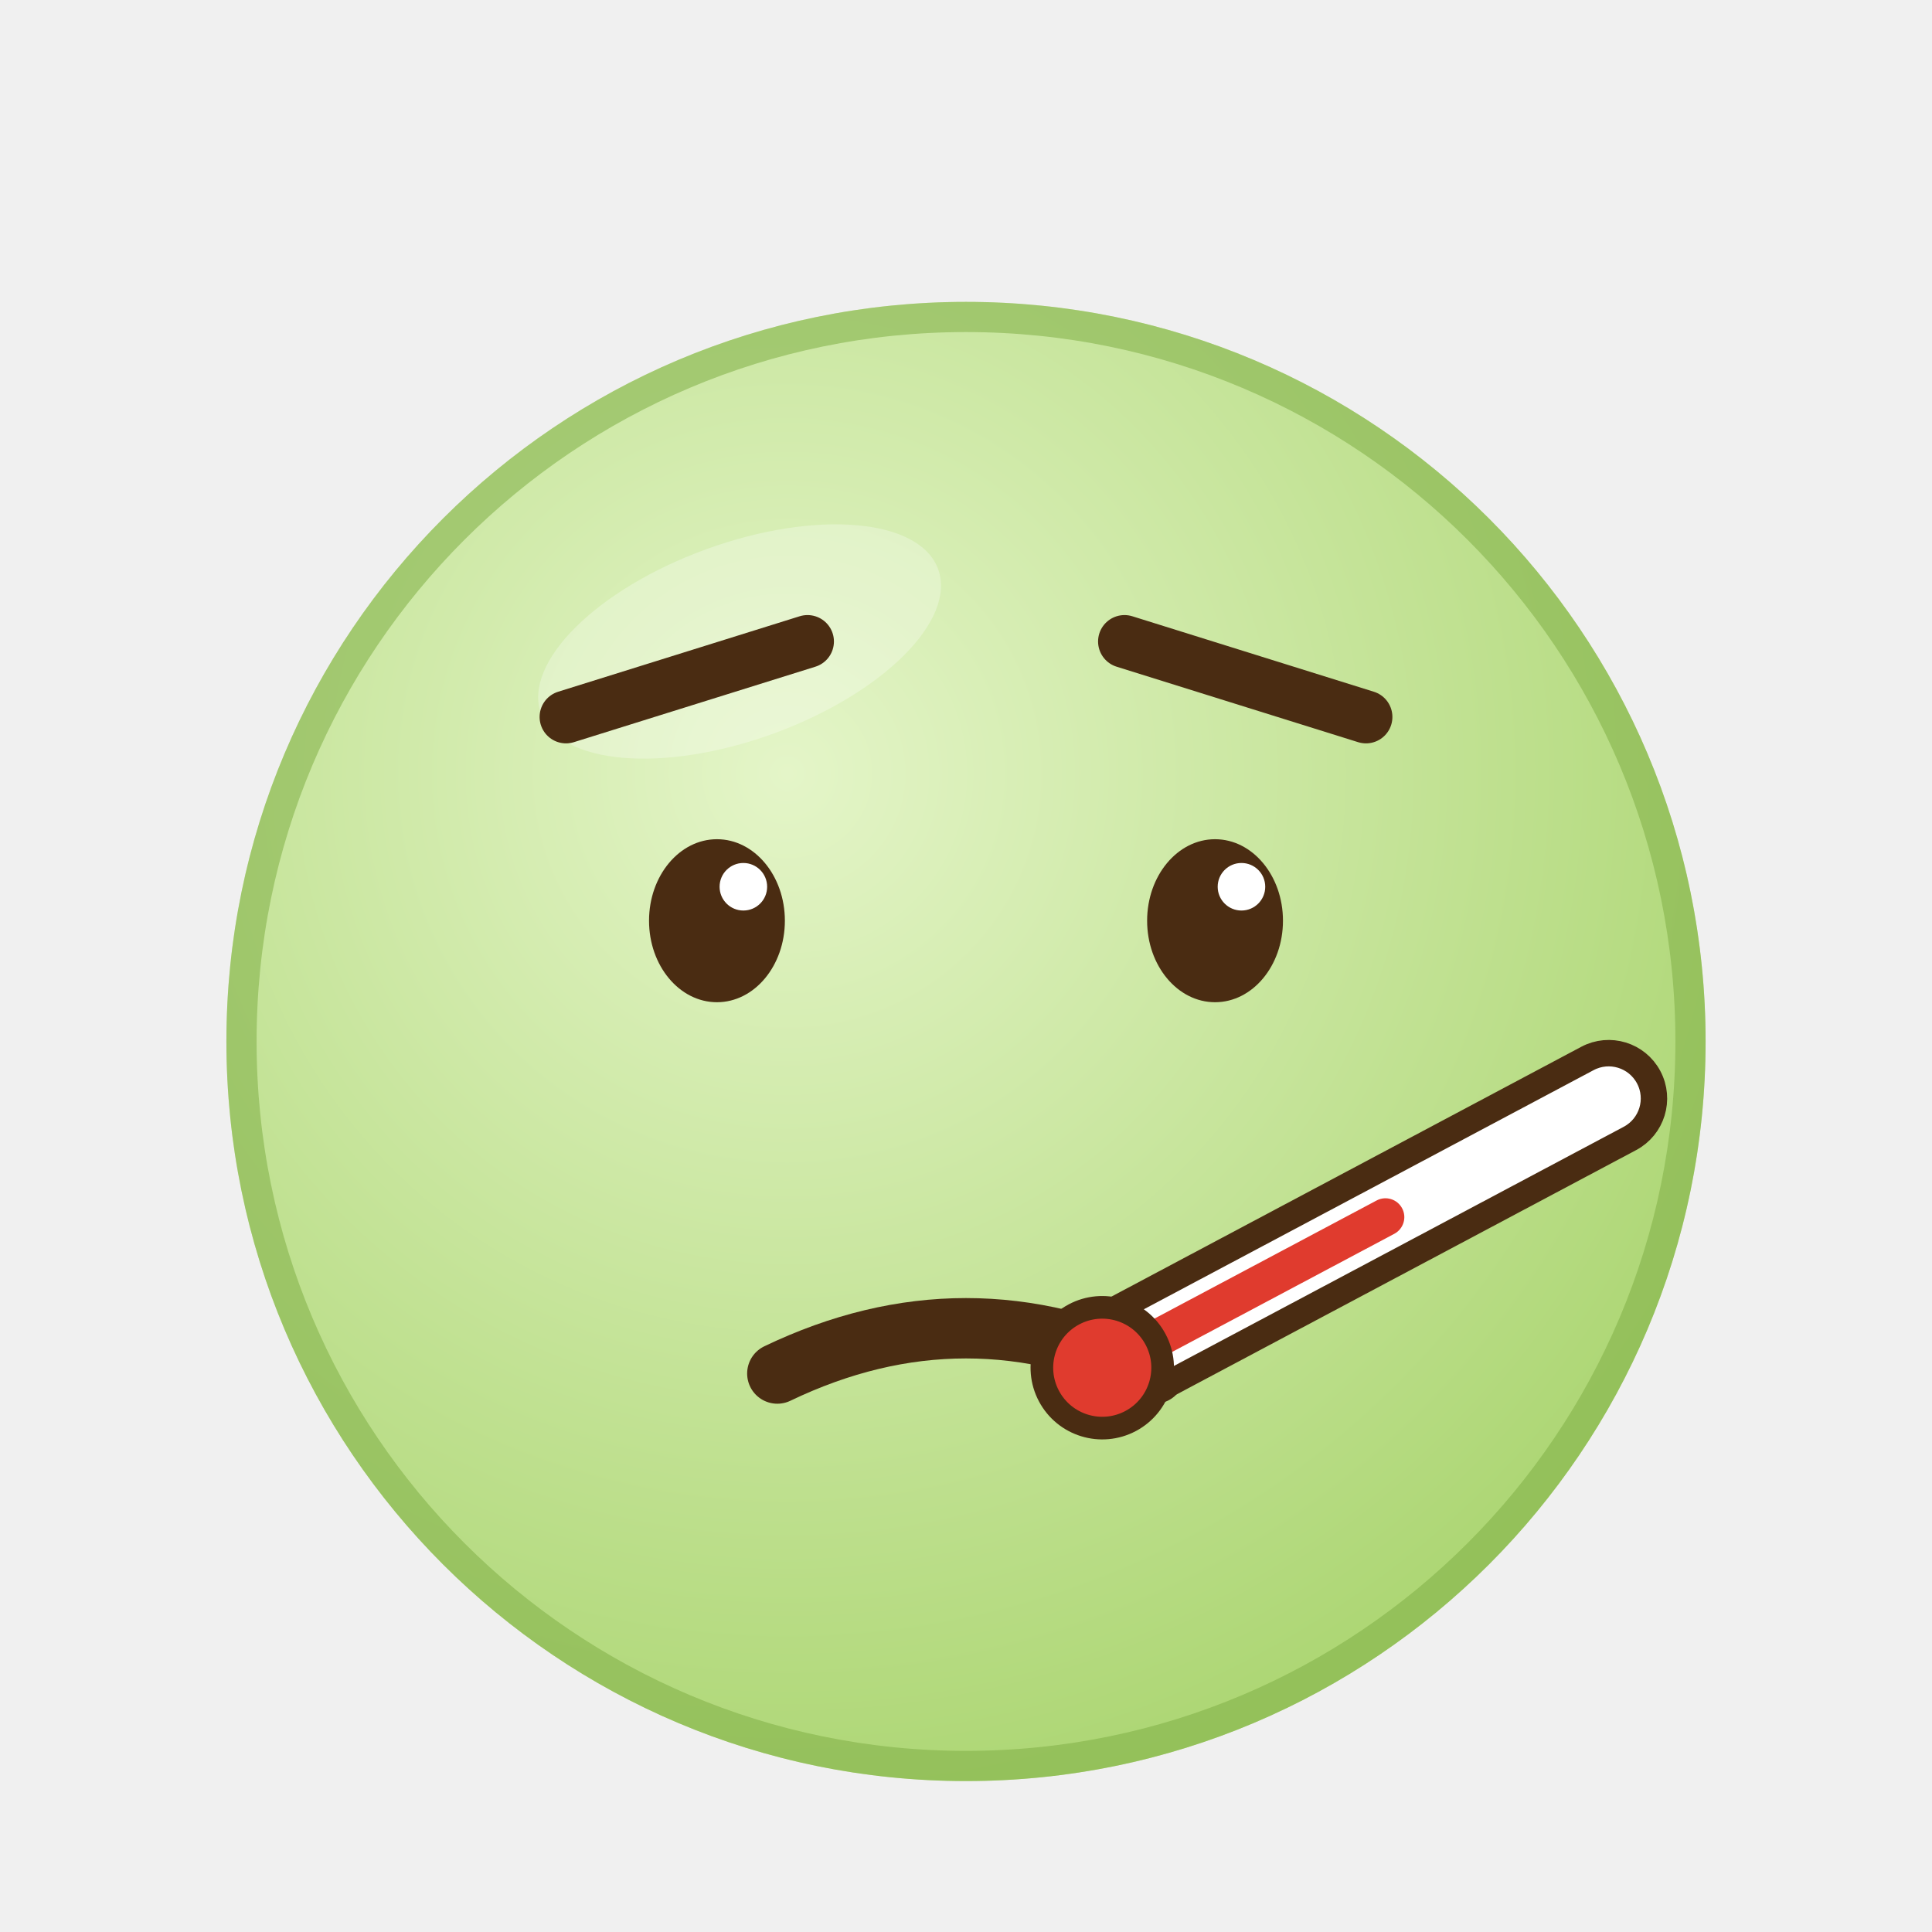
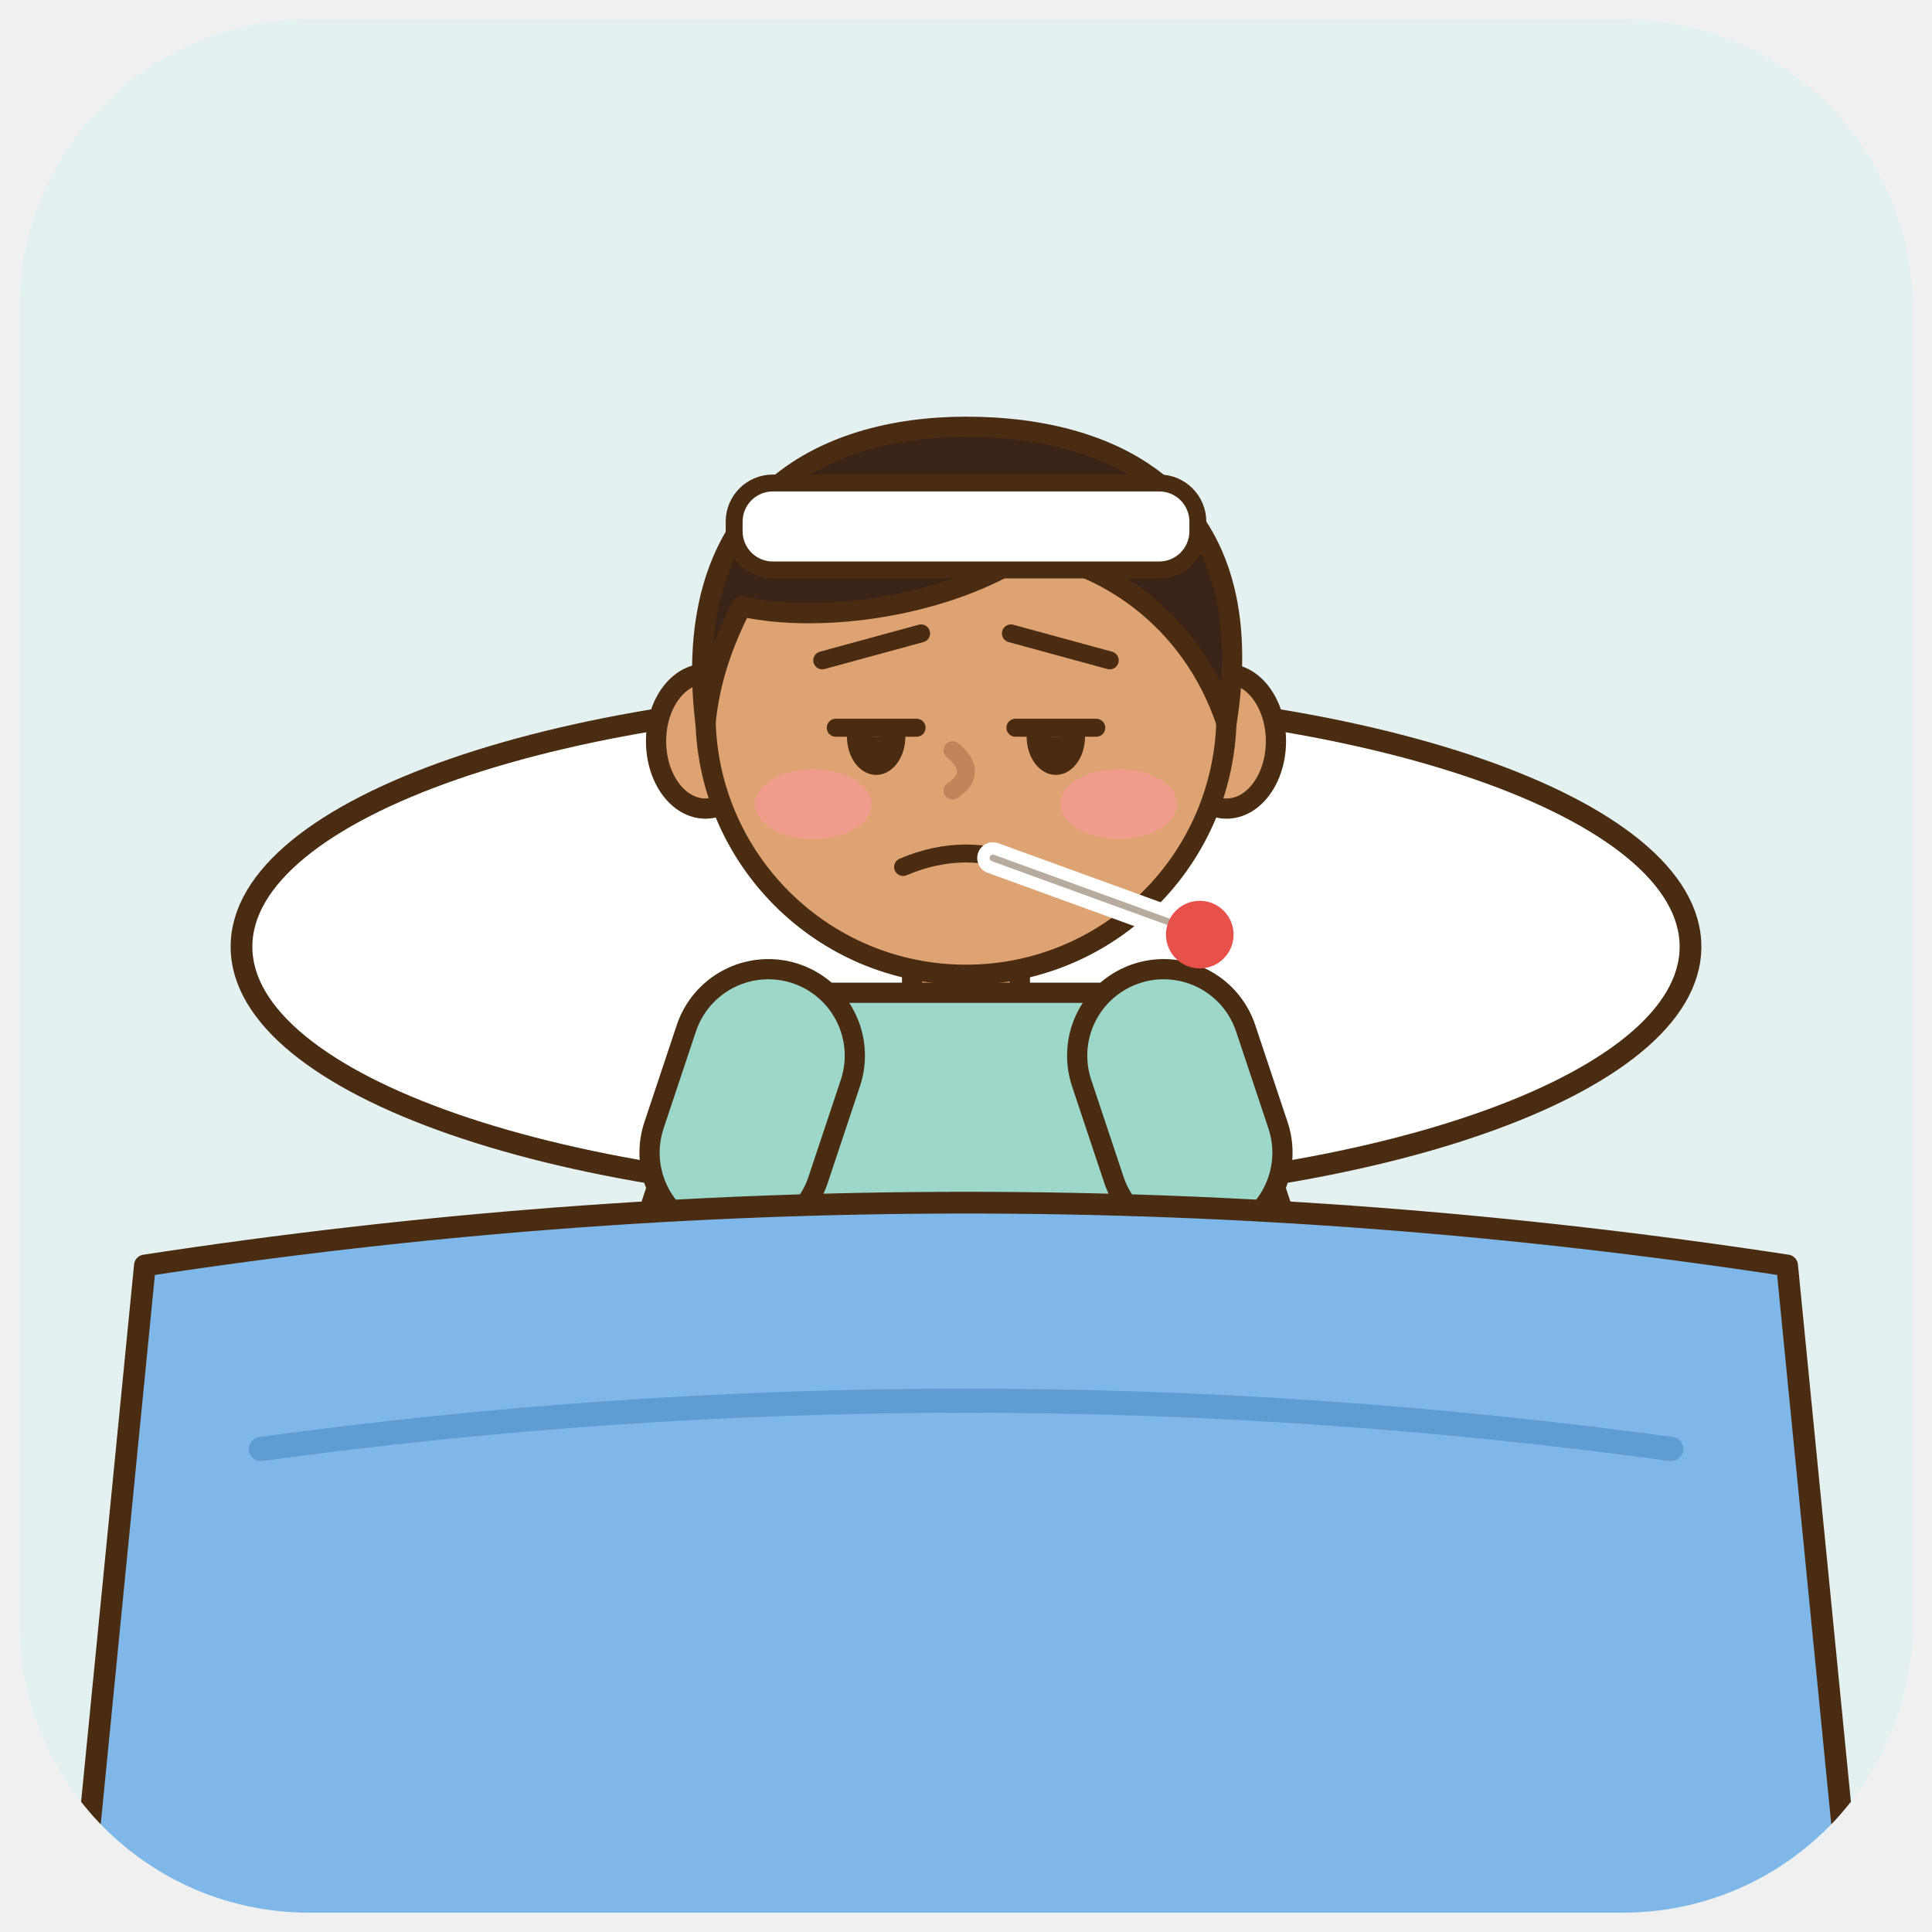
<svg xmlns="http://www.w3.org/2000/svg" viewBox="0 0 512 512">
+   <style>.temp { animation: temp 1.6s ease-in-out infinite; transform-box: fill-box; transform-origin: center; }
+     @keyframes temp { 0%,100% { transform: scale(1) } 50% { transform: scale(1.35) } }
+     @media (prefers-reduced-motion: reduce) { * { animation: none !important; } }
+   </style>
  <defs>
-     <radialGradient id="sick" cx="38%" cy="32%" r="75%">
-       <stop offset="0" stop-color="#E4F5C8" />
-       <stop offset="1" stop-color="#A9D46E" />
-     </radialGradient>
+     <clipPath id="tile">
+       <rect x="4" y="4" width="392" height="392" rx="60" />
+     </clipPath>
  </defs>
-   <circle cx="256" cy="276" r="196" fill="url(#sick)" />
-   <circle cx="256" cy="276" r="192" fill="none" stroke="#7FAE45" stroke-width="8" opacity="0.55" />
-   <ellipse cx="196" cy="170" rx="56" ry="26" fill="#fff" opacity="0.28" transform="rotate(-20 196 170)" />
-   <path d="M150 190 L214 170" stroke="#4A2C12" stroke-width="14" stroke-linecap="round" />
-   <path d="M298 170 L362 190" stroke="#4A2C12" stroke-width="14" stroke-linecap="round" />
-   <ellipse cx="190" cy="244" rx="18" ry="21.6" fill="#4A2C12" />
-   <ellipse cx="322" cy="244" rx="18" ry="21.6" fill="#4A2C12" />
-   <circle cx="197" cy="235" r="6.3" fill="#fff" />
-   <circle cx="329" cy="235" r="6.3" fill="#fff" />
-   <path d="M206 364 Q256 340 306 364" fill="none" stroke="#4A2C12" stroke-width="16" stroke-linecap="round" />
-   <g transform="rotate(-28 300 356)">
-     <rect x="284" y="346" width="170" height="24" rx="12" fill="#fff" stroke="#4A2C12" stroke-width="7" />
-     <rect x="300" y="353" width="80" height="10" rx="5" fill="#E03B2E" />
-     <circle cx="290" cy="358" r="16" fill="#E03B2E" stroke="#4A2C12" stroke-width="6" />
+   <g transform="scale(1.28)">
+     <g clip-path="url(#tile)">
+       <rect x="4" y="4" width="392" height="392" rx="60" fill="#E4F1F1" />
+       <ellipse cx="200" cy="196" rx="150" ry="52" fill="#fff" stroke="#4A2C12" stroke-width="4.5" stroke-linejoin="round" stroke-linecap="round" />
+       <g transform="translate(14 40) scale(0.93)">
+         <g transform="translate(0 0)">
+           <path d="M170 320 L168 354 L166 380" fill="none" stroke="#4A2C12" stroke-width="37" stroke-linejoin="round" stroke-linecap="round" />
+           <path d="M170 320 L168 354 L166 380" fill="none" stroke="#DDA373" stroke-width="28" stroke-linejoin="round" stroke-linecap="round" />
+           <path d="M230 320 L232 354 L234 380" fill="none" stroke="#4A2C12" stroke-width="37" stroke-linejoin="round" stroke-linecap="round" />
+           <path d="M230 320 L232 354 L234 380" fill="none" stroke="#DDA373" stroke-width="28" stroke-linejoin="round" stroke-linecap="round" />
+           <path d="M140 392 Q140 370 166 370 Q186 370 188 392 Z" fill="#E8504A" stroke="#4A2C12" stroke-width="4.5" stroke-linejoin="round" stroke-linecap="round" />
+           <path d="M212 392 Q214 370 234 370 Q260 370 260 392 Z" fill="#E8504A" stroke="#4A2C12" stroke-width="4.5" stroke-linejoin="round" stroke-linecap="round" />
+           <path d="M142 286 L258 286 L262 326 L210 326 L200 306 L190 326 L138 326 Z" fill="#2F4E9B" stroke="#4A2C12" stroke-width="4.5" stroke-linejoin="round" stroke-linecap="round" />
+           <rect x="188" y="160" width="24" height="30" rx="0" fill="#DDA373" />
+           <path d="M188 160 V190 M212 160 V190" fill="none" stroke="#4A2C12" stroke-width="4.5" stroke-linejoin="round" stroke-linecap="round" />
+           <path d="M146 196 Q148 180 166 178 L234 178 Q252 180 254 196 L258 292 L142 292 Z" fill="#9CD7C9" stroke="#4A2C12" stroke-width="4.5" stroke-linejoin="round" stroke-linecap="round" />
+           <g class="arm-l">
+             <path d="M156 192 L140 240 L134 286" fill="none" stroke="#4A2C12" stroke-width="33" stroke-linejoin="round" stroke-linecap="round" />
+             <path d="M156 192 L140 240 L134 286" fill="none" stroke="#DDA373" stroke-width="24" stroke-linejoin="round" stroke-linecap="round" />
+             <path d="M156 192 L148.8 213.6" fill="none" stroke="#4A2C12" stroke-width="43" stroke-linejoin="round" stroke-linecap="round" />
+             <path d="M156 192 L148.8 213.6" fill="none" stroke="#9CD7C9" stroke-width="34" stroke-linejoin="round" stroke-linecap="round" />
+             <circle cx="134" cy="286" r="15" fill="#DDA373" stroke="#4A2C12" stroke-width="4.5" stroke-linejoin="round" stroke-linecap="round" />
+           </g>
+           <g class="arm-r">
+             <path d="M244 192 L260 240 L266 286" fill="none" stroke="#4A2C12" stroke-width="33" stroke-linejoin="round" stroke-linecap="round" />
+             <path d="M244 192 L260 240 L266 286" fill="none" stroke="#DDA373" stroke-width="24" stroke-linejoin="round" stroke-linecap="round" />
+             <path d="M244 192 L251.2 213.6" fill="none" stroke="#4A2C12" stroke-width="43" stroke-linejoin="round" stroke-linecap="round" />
+             <path d="M244 192 L251.2 213.6" fill="none" stroke="#9CD7C9" stroke-width="34" stroke-linejoin="round" stroke-linecap="round" />
+             <circle cx="266" cy="286" r="15" fill="#DDA373" stroke="#4A2C12" stroke-width="4.5" stroke-linejoin="round" stroke-linecap="round" />
+           </g>
+           <g class="head" transform="translate(0 0) rotate(0 200 170)">
+             <ellipse cx="142" cy="122" rx="11" ry="15" fill="#DDA373" stroke="#4A2C12" stroke-width="4.5" stroke-linejoin="round" stroke-linecap="round" />
+             <ellipse cx="258" cy="122" rx="11" ry="15" fill="#DDA373" stroke="#4A2C12" stroke-width="4.5" stroke-linejoin="round" stroke-linecap="round" />
+             <circle cx="200" cy="116" r="58" fill="#DDA373" stroke="#4A2C12" stroke-width="4.5" stroke-linejoin="round" stroke-linecap="round" />
+             <ellipse cx="166" cy="136" rx="13" ry="7.8" fill="#F59A92" opacity="0.8" class="blush" />
+             <ellipse cx="234" cy="136" rx="13" ry="7.8" fill="#F59A92" opacity="0.8" class="blush" />
+             <path d="M197 124 q6 5 0 9" fill="none" stroke="#C2845A" stroke-width="4" stroke-linejoin="round" stroke-linecap="round" />
+             <path d="M168 104 L190 98" fill="none" stroke="#4A2C12" stroke-width="4" stroke-linejoin="round" stroke-linecap="round" />
+             <path d="M210 98 L232 104" fill="none" stroke="#4A2C12" stroke-width="4" stroke-linejoin="round" stroke-linecap="round" />
+             <ellipse cx="180" cy="121" rx="6.5" ry="8.5" fill="#4A2C12" />
+             <ellipse cx="220" cy="121" rx="6.5" ry="8.5" fill="#4A2C12" />
+             <circle cx="182" cy="118" r="2.4" fill="#fff" />
+             <circle cx="222" cy="118" r="2.4" fill="#fff" />
+             <ellipse cx="180" cy="115" rx="9" ry="6" fill="#DDA373" />
+             <ellipse cx="220" cy="115" rx="9" ry="6" fill="#DDA373" />
+             <path d="M171 119 h18 M211 119 h18" fill="none" stroke="#4A2C12" stroke-width="4" stroke-linejoin="round" stroke-linecap="round" />
+             <path d="M186 150 Q200 144 214 150" fill="none" stroke="#4A2C12" stroke-width="4" stroke-linejoin="round" stroke-linecap="round" />
+             <path d="M206 148 L250 164" fill="none" stroke="#fff" stroke-width="7" stroke-linejoin="round" stroke-linecap="round" />
+             <path d="M206 148 L250 164" fill="none" stroke="#4A2C12" stroke-width="1.5" stroke-linejoin="round" stroke-linecap="round" opacity="0.4" />
+             <circle cx="252" cy="165" r="5" fill="#E8504A" stroke="#4A2C12" stroke-width="2.5" stroke-linejoin="round" stroke-linecap="round" />
+             <path d="M142 118 C136 68 168 52 200 52 C234 52 266 68 258 118 C250 94 230 82 214 80 C196 92 168 96 150 92 C146 100 143 108 142 118 Z" fill="#3A2418" stroke="#4A2C12" stroke-width="4.5" stroke-linejoin="round" stroke-linecap="round" />
+           </g>
+         </g>
+       </g>
+       <path d="M30 262 Q200 236 370 262 L384 404 L16 404 Z" fill="#7FB8E8" stroke="#4A2C12" stroke-width="4.5" stroke-linejoin="round" stroke-linecap="round" />
+       <path d="M54 300 Q200 280 346 300" fill="none" stroke="#5E9CD3" stroke-width="5" stroke-linejoin="round" stroke-linecap="round" />
+       <g class="temp">
+         <circle cx="248.4" cy="193.5" r="7" fill="#E8504A" />
+       </g>
+       <rect x="152" y="100" width="96" height="18" rx="8" fill="#fff" stroke="#4A2C12" stroke-width="3.5" stroke-linejoin="round" stroke-linecap="round" />
+     </g>
  </g>
</svg>
